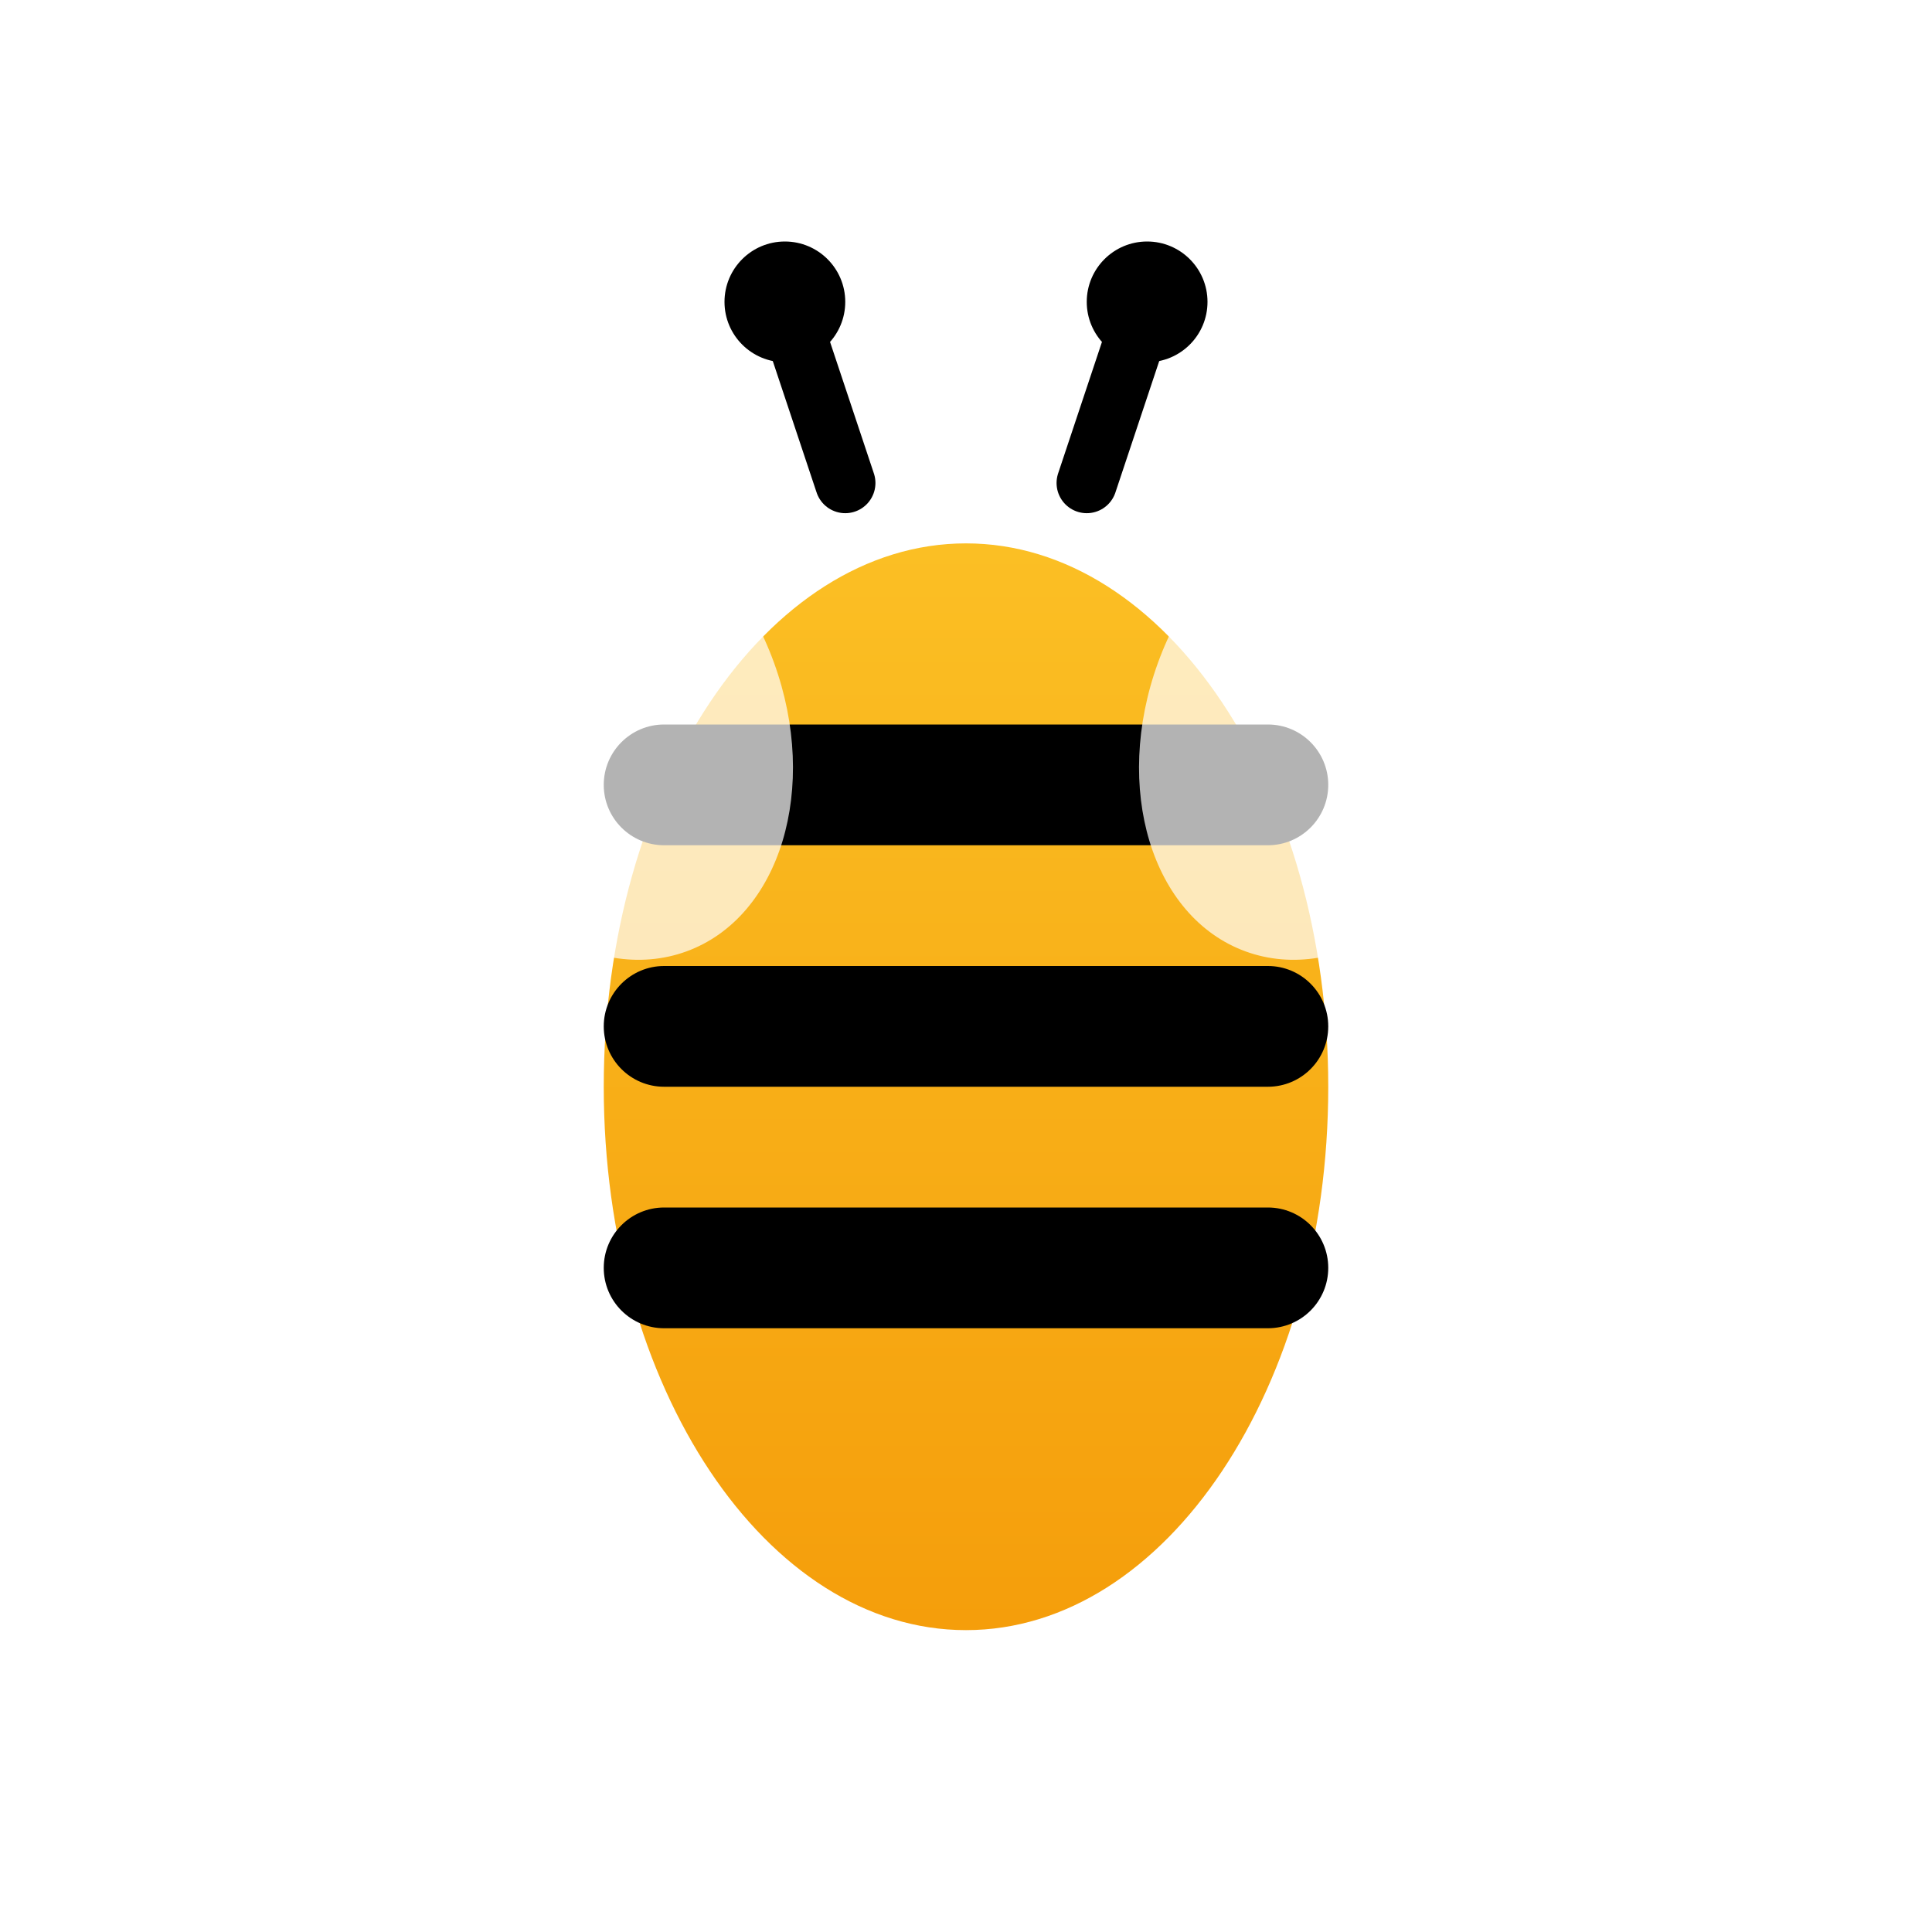
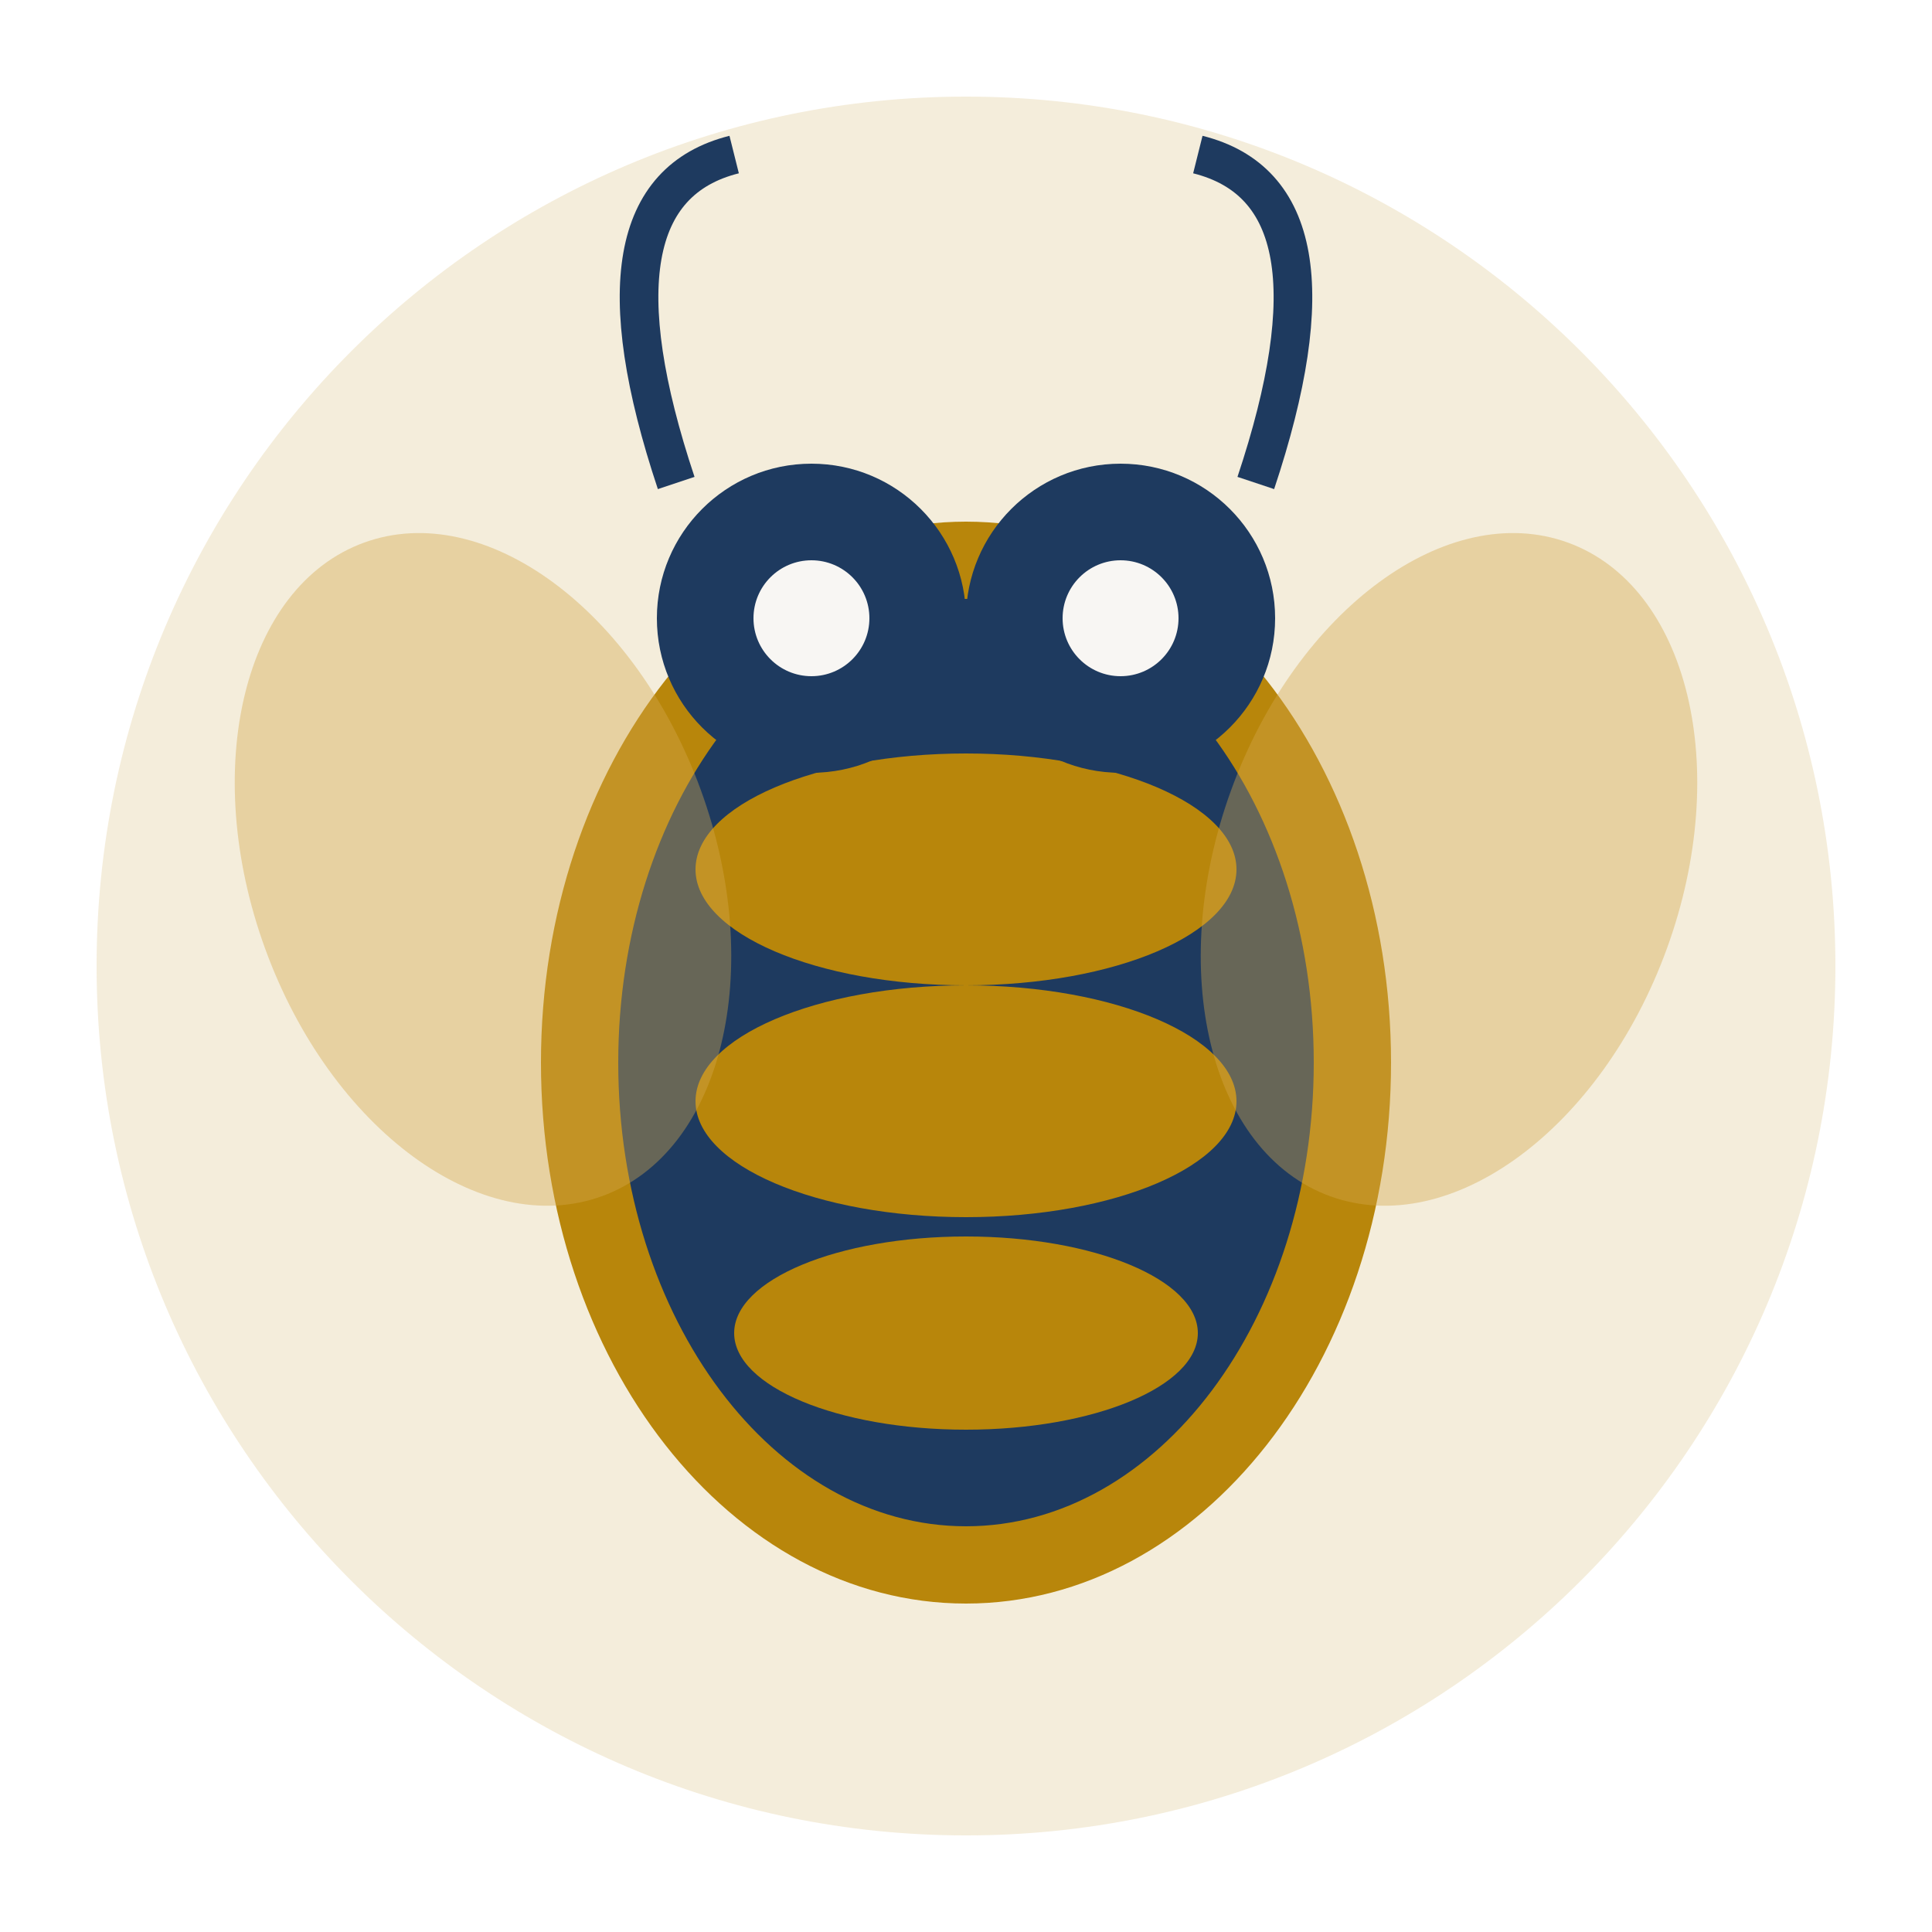
- <svg xmlns="http://www.w3.org/2000/svg" width="32" height="32" viewBox="0 0 32 32" fill="none">
-   <ellipse cx="16" cy="18" rx="6" ry="9" fill="url(#bodyGradient)" />
-   <rect x="10" y="12" width="12" height="2" rx="1" fill="#000" />
-   <rect x="10" y="16" width="12" height="2" rx="1" fill="#000" />
-   <rect x="10" y="20" width="12" height="2" rx="1" fill="#000" />
-   <ellipse cx="10" cy="12" rx="3" ry="4" fill="rgba(255,255,255,0.7)" transform="rotate(-20 10 12)" />
-   <ellipse cx="22" cy="12" rx="3" ry="4" fill="rgba(255,255,255,0.7)" transform="rotate(20 22 12)" />
-   <line x1="14" y1="8" x2="13" y2="5" stroke="#000" stroke-width="1" stroke-linecap="round" />
-   <line x1="18" y1="8" x2="19" y2="5" stroke="#000" stroke-width="1" stroke-linecap="round" />
-   <circle cx="13" cy="5" r="1" fill="#000" />
-   <circle cx="19" cy="5" r="1" fill="#000" />
-   <defs>
-     <linearGradient id="bodyGradient" x1="0%" y1="0%" x2="0%" y2="100%">
-       <stop offset="0%" style="stop-color:#FBBF24" />
-       <stop offset="100%" style="stop-color:#F59E0B" />
-     </linearGradient>
-   </defs>
+ <svg xmlns="http://www.w3.org/2000/svg" viewBox="0 0 100 100" fill="none">
+   <circle cx="50" cy="50" r="45" fill="#b8860b" opacity="0.15" />
+   <ellipse cx="50" cy="55" rx="22" ry="28" fill="#b8860b" />
+   <ellipse cx="50" cy="55" rx="18" ry="24" fill="#1e3a5f" />
+   <ellipse cx="50" cy="45" rx="14" ry="6" fill="#b8860b" />
+   <ellipse cx="50" cy="57" rx="14" ry="6" fill="#b8860b" />
+   <ellipse cx="50" cy="69" rx="12" ry="5" fill="#b8860b" />
+   <circle cx="42" cy="32" r="8" fill="#1e3a5f" />
+   <circle cx="58" cy="32" r="8" fill="#1e3a5f" />
+   <circle cx="42" cy="32" r="3" fill="#f8f6f3" />
+   <circle cx="58" cy="32" r="3" fill="#f8f6f3" />
+   <path d="M35 25 Q30 10 38 8" stroke="#1e3a5f" stroke-width="2" fill="none" />
+   <path d="M65 25 Q70 10 62 8" stroke="#1e3a5f" stroke-width="2" fill="none" />
+   <ellipse cx="25" cy="45" rx="12" ry="18" fill="#d4a84b" opacity="0.4" transform="rotate(-20 25 45)" />
+   <ellipse cx="75" cy="45" rx="12" ry="18" fill="#d4a84b" opacity="0.4" transform="rotate(20 75 45)" />
</svg>
